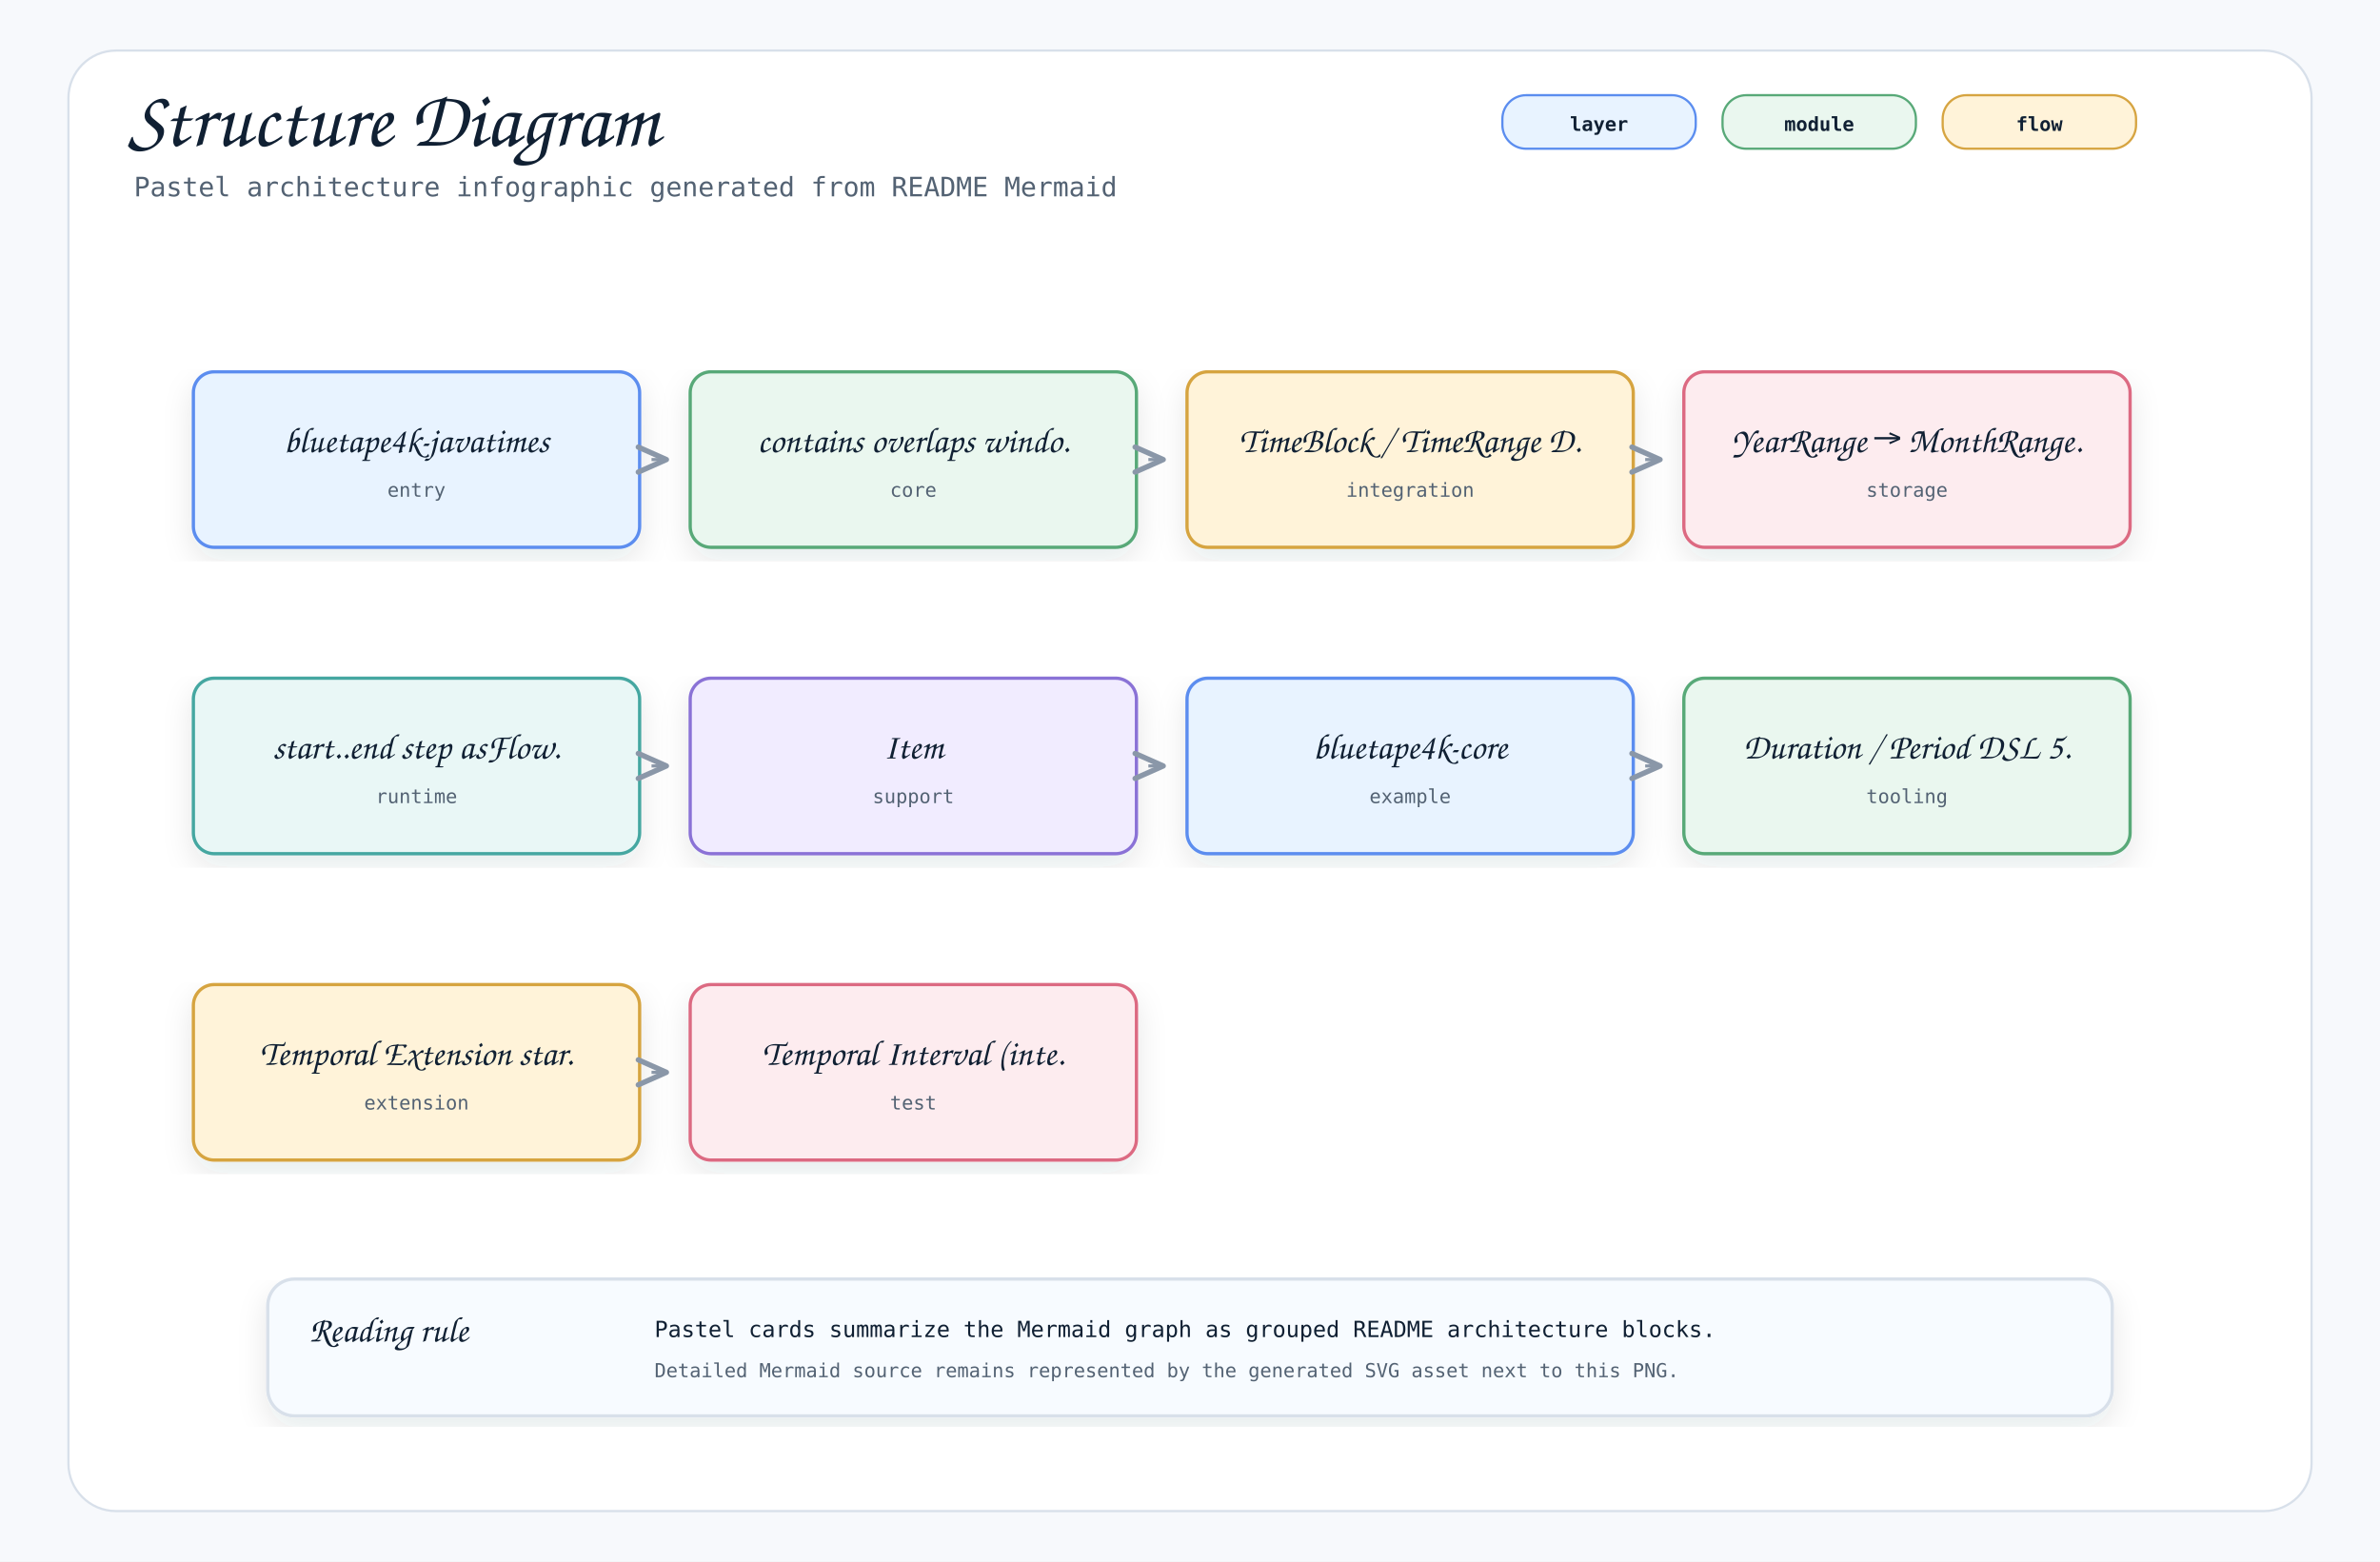
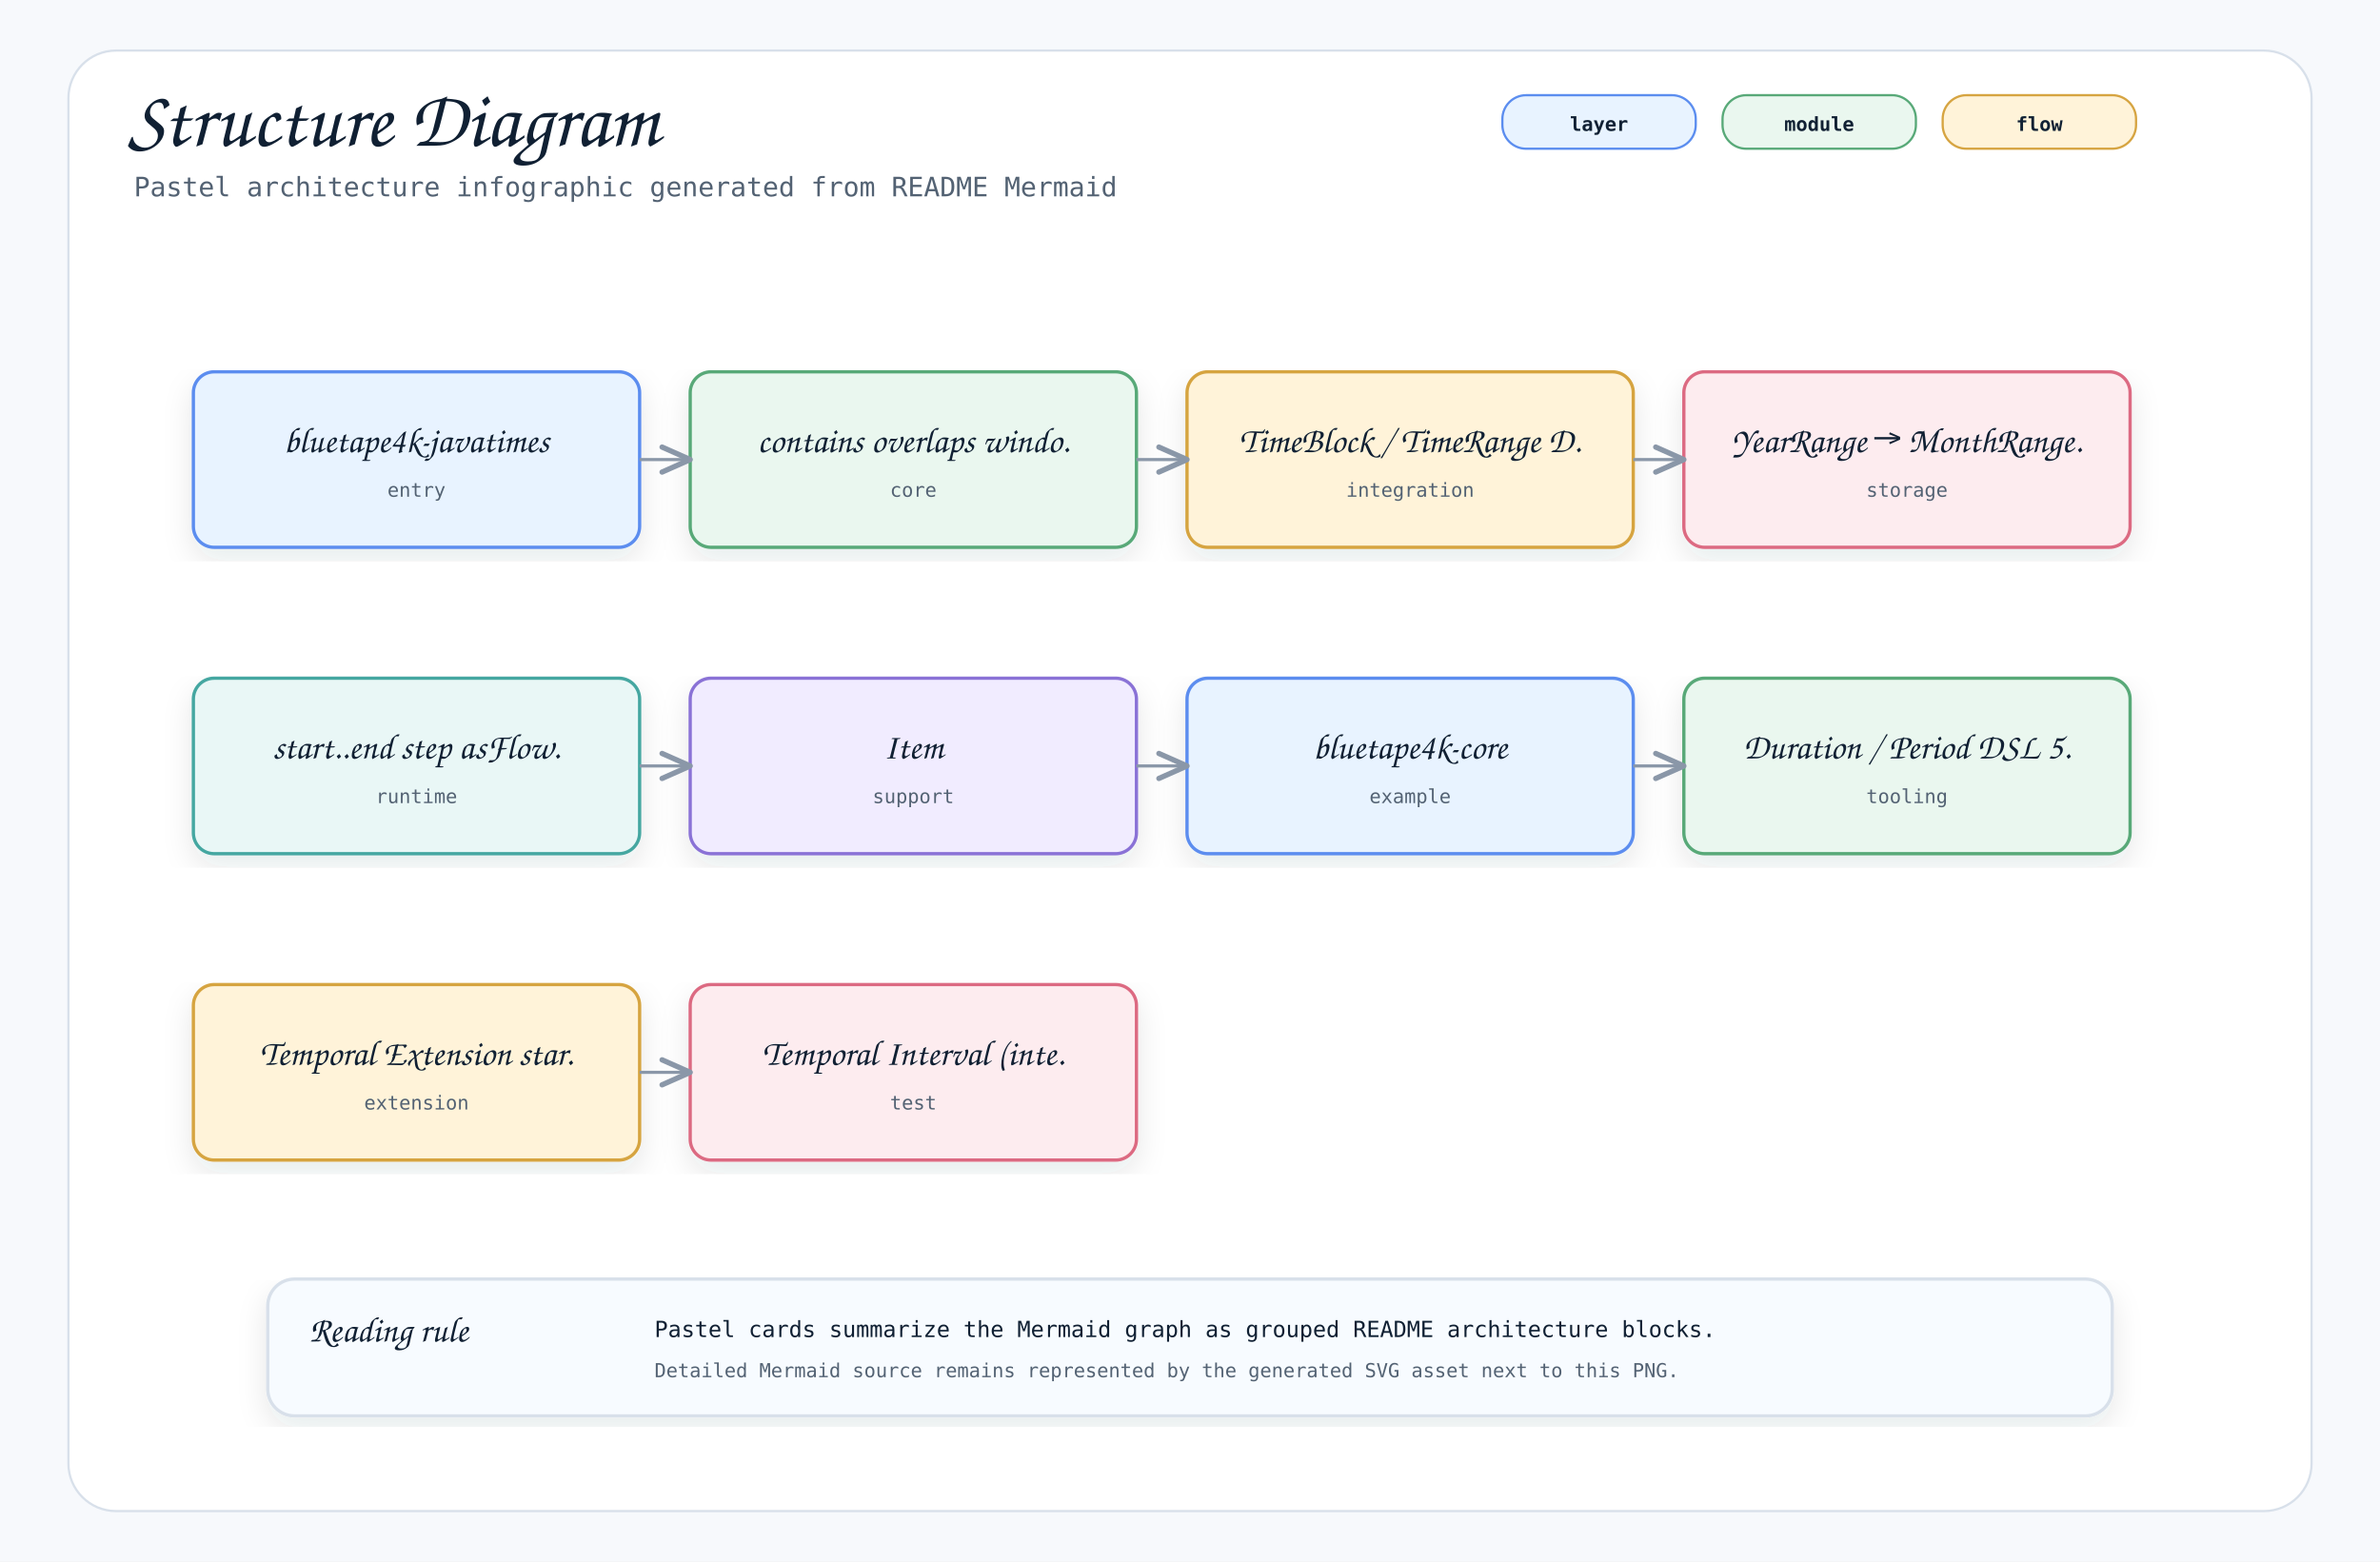
<svg xmlns="http://www.w3.org/2000/svg" width="1600" height="1050" viewBox="0 0 1600 1050" role="img" aria-label="Structure Diagram">
  <defs>
    <filter id="shadow" x="-8%" y="-8%" width="116%" height="116%">
      <feDropShadow dx="0" dy="8" stdDeviation="10" flood-color="#1f2937" flood-opacity="0.10" />
    </filter>
    <marker id="openArrow" markerWidth="12" markerHeight="10" refX="10" refY="5" orient="auto" markerUnits="strokeWidth">
      <path d="M 1 1 L 10 5 L 1 9" fill="none" stroke="#8a97a8" stroke-width="1.7" stroke-linecap="round" stroke-linejoin="round" />
    </marker>
    <marker id="inherit" markerWidth="14" markerHeight="12" refX="12" refY="6" orient="auto" markerUnits="strokeWidth">
      <path d="M 0 1 L 12 6 L 0 11 Z" fill="#ffffff" stroke="#8a97a8" stroke-width="1.7" />
    </marker>
    <style>
    .canvas { fill: #f7f9fc; }
    .frame { fill: #ffffff; stroke: #d8e0ea; stroke-width: 1.5; }
    .title { font-family: "Architects Daughter", "Comic Mono", cursive; font-size: 54px; font-weight: 400; fill: #102033; }
    .subtitle { font-family: "Comic Mono", "SFMono-Regular", Menlo, Consolas, monospace; font-size: 18px; fill: #536273; }
    .label { font-family: "Architects Daughter", "Comic Mono", cursive; font-size: 30px; font-weight: 400; fill: #102033; }
    .smallLabel { font-family: "Architects Daughter", "Comic Mono", cursive; font-size: 24px; font-weight: 400; fill: #102033; }
    .mono { font-family: "Comic Mono", "SFMono-Regular", Menlo, Consolas, monospace; font-size: 15px; fill: #102033; }
    .small { font-family: "Comic Mono", "SFMono-Regular", Menlo, Consolas, monospace; font-size: 13px; fill: #536273; }
    .strong { font-family: "Comic Mono", "SFMono-Regular", Menlo, Consolas, monospace; font-size: 15px; font-weight: 700; fill: #102033; }
    .card { stroke-width: 2.2; filter: url(#shadow); }
    .line { stroke: #8a97a8; stroke-width: 2.1; fill: none; marker-end: url(#openArrow); }
    .softLine { stroke: #8a97a8; stroke-width: 2.1; fill: none; }
    .dashed { stroke: #8a97a8; stroke-width: 2.1; stroke-dasharray: 7 6; fill: none; marker-end: url(#openArrow); }
    .inheritLine { stroke: #8a97a8; stroke-width: 2.2; fill: none; marker-end: url(#inherit); }
    .implLine { stroke: #8a97a8; stroke-width: 2.2; stroke-dasharray: 8 7; fill: none; marker-end: url(#inherit); }
    .compartment { stroke-width: 1.6; fill: none; }
    .chip { stroke-width: 1.5; rx: 16; }
    .chipText { font-family: "Comic Mono", "SFMono-Regular", Menlo, Consolas, monospace; font-size: 13px; font-weight: 700; fill: #102033; }
  </style>
  </defs>
  <rect class="canvas" width="1600" height="1050" />
  <rect class="frame" x="46" y="34" width="1508" height="982" rx="32" />
  <text class="title" x="86" y="98">Structure Diagram</text>
  <text class="subtitle" x="90" y="132">Pastel architecture infographic generated from README Mermaid</text>
  <rect class="chip" x="1010" y="64" width="130" height="36" fill="#e8f3ff" stroke="#5b8def" />
  <text class="chipText" x="1075" y="88" text-anchor="middle">layer</text>
  <rect class="chip" x="1158" y="64" width="130" height="36" fill="#eaf7ef" stroke="#58a978" />
  <text class="chipText" x="1223" y="88" text-anchor="middle">module</text>
  <rect class="chip" x="1306" y="64" width="130" height="36" fill="#fff3d9" stroke="#d6a441" />
  <text class="chipText" x="1371" y="88" text-anchor="middle">flow</text>
  <g transform="translate(130,250)">
    <rect class="card" x="0" y="0" width="300" height="118" rx="14" fill="#e8f3ff" stroke="#5b8def" />
    <text class="smallLabel" x="150" y="54" text-anchor="middle">bluetape4k-javatimes</text>
    <text class="small" x="150" y="84" text-anchor="middle">entry</text>
  </g>
  <g transform="translate(464,250)">
    <rect class="card" x="0" y="0" width="300" height="118" rx="14" fill="#eaf7ef" stroke="#58a978" />
    <text class="smallLabel" x="150" y="54" text-anchor="middle">contains overlaps windo.</text>
    <text class="small" x="150" y="84" text-anchor="middle">core</text>
  </g>
-   <path class="line" d="M438 309 L448 309" />
+   <path class="line" d="M430 309 L464 309" />
  <g transform="translate(798,250)">
    <rect class="card" x="0" y="0" width="300" height="118" rx="14" fill="#fff3d9" stroke="#d6a441" />
    <text class="smallLabel" x="150" y="54" text-anchor="middle">TimeBlock / TimeRange D.</text>
    <text class="small" x="150" y="84" text-anchor="middle">integration</text>
  </g>
-   <path class="line" d="M772 309 L782 309" />
+   <path class="line" d="M764 309 L798 309" />
  <g transform="translate(1132,250)">
    <rect class="card" x="0" y="0" width="300" height="118" rx="14" fill="#fdecef" stroke="#dc6b82" />
    <text class="smallLabel" x="150" y="54" text-anchor="middle">YearRange → MonthRange.</text>
    <text class="small" x="150" y="84" text-anchor="middle">storage</text>
  </g>
-   <path class="line" d="M1106 309 L1116 309" />
+   <path class="line" d="M1098 309 L1132 309" />
  <g transform="translate(130,456)">
    <rect class="card" x="0" y="0" width="300" height="118" rx="14" fill="#e9f7f6" stroke="#45a7a1" />
    <text class="smallLabel" x="150" y="54" text-anchor="middle">start..end step asFlow.</text>
    <text class="small" x="150" y="84" text-anchor="middle">runtime</text>
  </g>
  <g transform="translate(464,456)">
    <rect class="card" x="0" y="0" width="300" height="118" rx="14" fill="#f1ecff" stroke="#8a72d6" />
    <text class="smallLabel" x="150" y="54" text-anchor="middle">Item</text>
    <text class="small" x="150" y="84" text-anchor="middle">support</text>
  </g>
-   <path class="line" d="M438 515 L448 515" />
+   <path class="line" d="M430 515 L464 515" />
  <g transform="translate(798,456)">
    <rect class="card" x="0" y="0" width="300" height="118" rx="14" fill="#e8f3ff" stroke="#5b8def" />
    <text class="smallLabel" x="150" y="54" text-anchor="middle">bluetape4k-core</text>
    <text class="small" x="150" y="84" text-anchor="middle">example</text>
  </g>
-   <path class="line" d="M772 515 L782 515" />
+   <path class="line" d="M764 515 L798 515" />
  <g transform="translate(1132,456)">
    <rect class="card" x="0" y="0" width="300" height="118" rx="14" fill="#eaf7ef" stroke="#58a978" />
    <text class="smallLabel" x="150" y="54" text-anchor="middle">Duration / Period DSL 5.</text>
    <text class="small" x="150" y="84" text-anchor="middle">tooling</text>
  </g>
-   <path class="line" d="M1106 515 L1116 515" />
+   <path class="line" d="M1098 515 L1132 515" />
  <g transform="translate(130,662)">
    <rect class="card" x="0" y="0" width="300" height="118" rx="14" fill="#fff3d9" stroke="#d6a441" />
    <text class="smallLabel" x="150" y="54" text-anchor="middle">Temporal Extension star.</text>
    <text class="small" x="150" y="84" text-anchor="middle">extension</text>
  </g>
  <g transform="translate(464,662)">
    <rect class="card" x="0" y="0" width="300" height="118" rx="14" fill="#fdecef" stroke="#dc6b82" />
    <text class="smallLabel" x="150" y="54" text-anchor="middle">Temporal Interval (inte.</text>
    <text class="small" x="150" y="84" text-anchor="middle">test</text>
  </g>
-   <path class="line" d="M438 721 L448 721" />
+   <path class="line" d="M430 721 L464 721" />
  <g transform="translate(180,860)">
    <rect class="card" x="0" y="0" width="1240" height="92" rx="18" fill="#f7fbff" stroke="#d8e0ea" />
    <text class="smallLabel" x="28" y="42">Reading rule</text>
    <text class="mono" x="260" y="39">Pastel cards summarize the Mermaid graph as grouped README architecture blocks.</text>
    <text class="small" x="260" y="66">Detailed Mermaid source remains represented by the generated SVG asset next to this PNG.</text>
  </g>
</svg>
